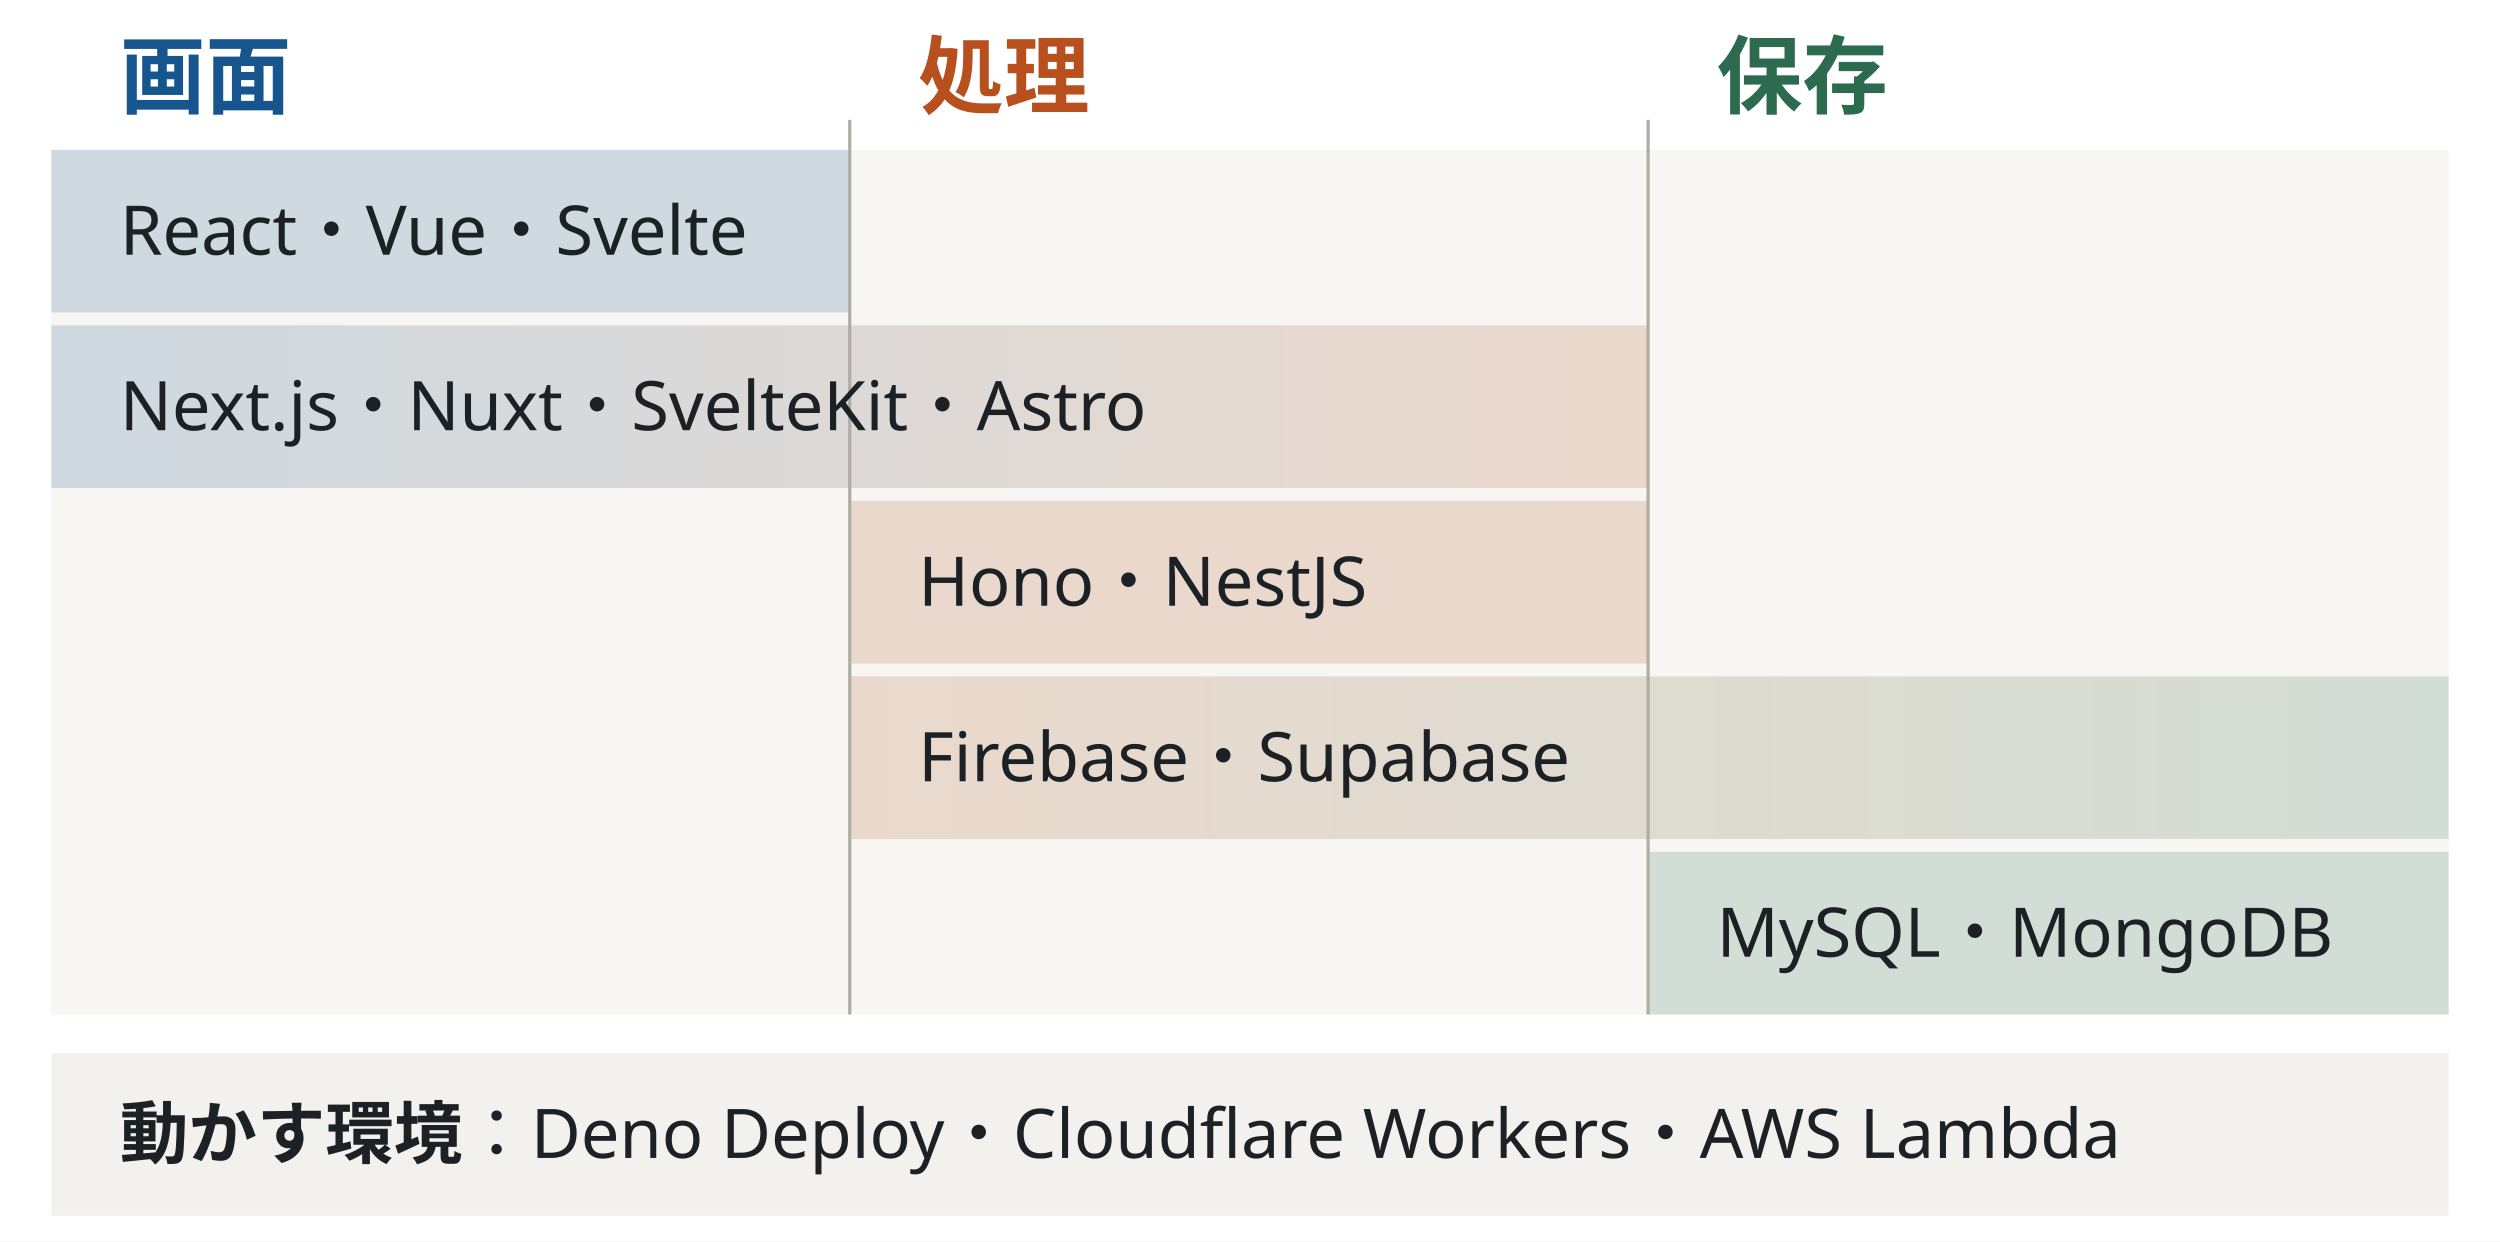
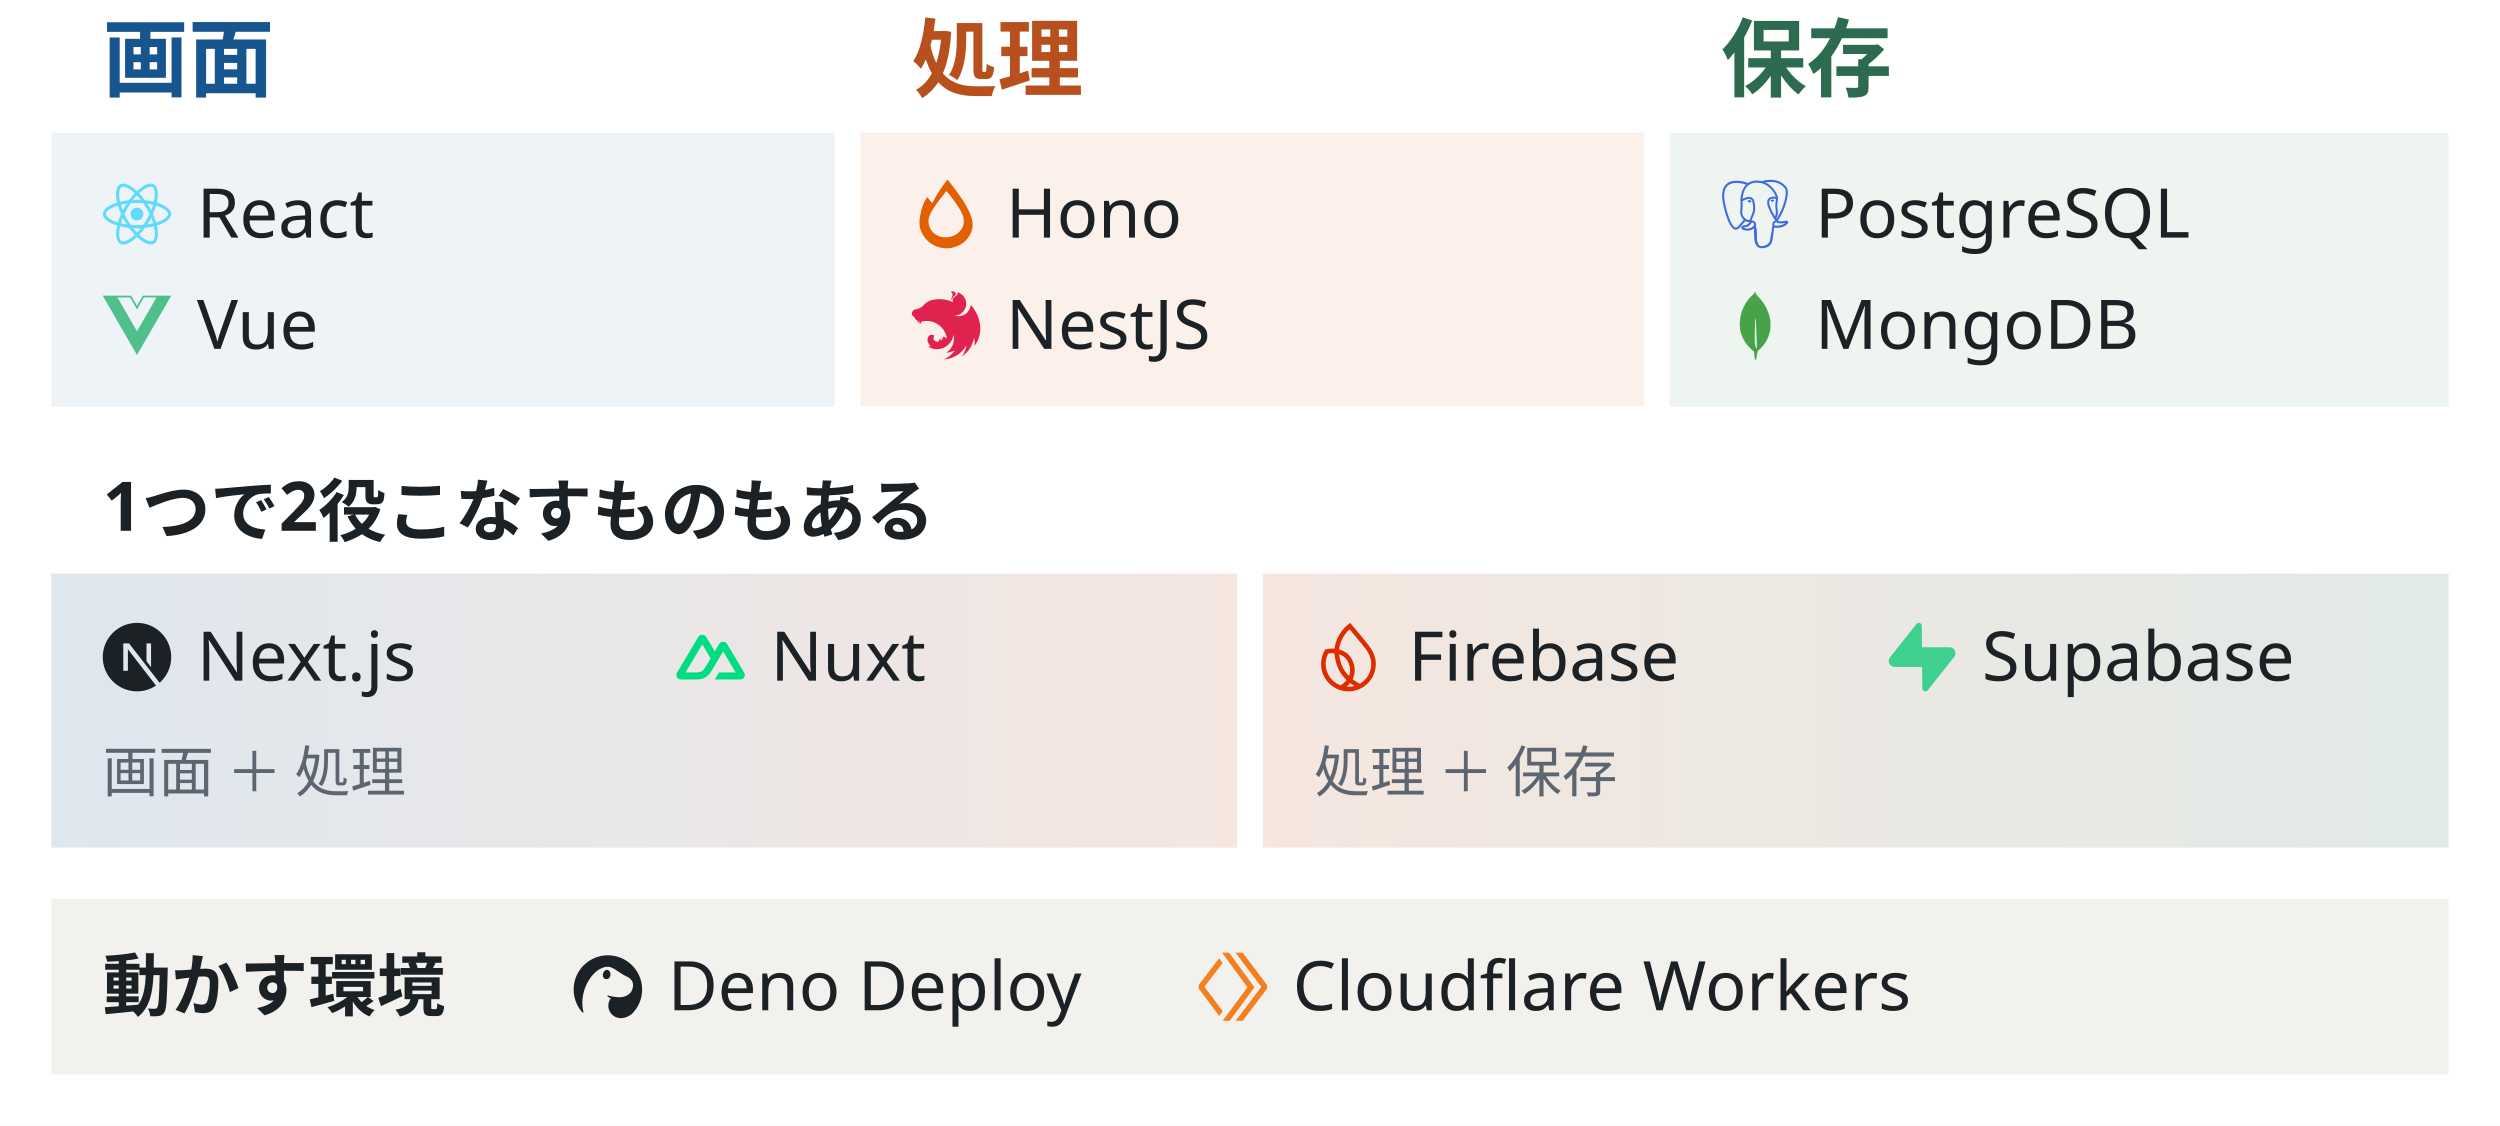
- <svg xmlns="http://www.w3.org/2000/svg" viewBox="0 0 1168 580" width="1168" height="580" font-family="Hiragino Kaku Gothic ProN, Noto Sans JP, sans-serif">
+ <svg xmlns="http://www.w3.org/2000/svg" viewBox="0 0 1168 526" width="1168" height="526" font-family="Hiragino Kaku Gothic ProN, Noto Sans JP, sans-serif">
  <defs>
    <linearGradient id="mix-view-logic" x1="0" y1="0" x2="1" y2="0">
-       <stop offset="0%" stop-color="#17558f" stop-opacity="0.18" />
-       <stop offset="100%" stop-color="#b8501e" stop-opacity="0.18" />
+       <stop offset="0%" stop-color="#17558f" stop-opacity="0.14" />
+       <stop offset="100%" stop-color="#b8501e" stop-opacity="0.14" />
    </linearGradient>
    <linearGradient id="mix-logic-store" x1="0" y1="0" x2="1" y2="0">
-       <stop offset="0%" stop-color="#b8501e" stop-opacity="0.18" />
-       <stop offset="100%" stop-color="#2c6b4f" stop-opacity="0.18" />
+       <stop offset="0%" stop-color="#b8501e" stop-opacity="0.14" />
+       <stop offset="100%" stop-color="#2c6b4f" stop-opacity="0.14" />
    </linearGradient>
  </defs>
-   <rect x="0" y="0" width="1168" height="580" fill="#ffffff" />
-   <rect x="24" y="70" width="1120" height="404" fill="#f7f6f3" />
-   <rect x="24" y="70" width="373" height="76" fill="#17558f" fill-opacity="0.18" />
-   <rect x="24" y="152" width="746" height="76" fill="url(#mix-view-logic)" />
-   <rect x="397" y="234" width="373" height="76" fill="#b8501e" fill-opacity="0.18" />
-   <rect x="397" y="316" width="747" height="76" fill="url(#mix-logic-store)" />
-   <rect x="770" y="398" width="374" height="76" fill="#2c6b4f" fill-opacity="0.18" />
-   <line x1="397" y1="56" x2="397" y2="474" stroke="#b0aca2" stroke-width="1.5" />
-   <line x1="770" y1="56" x2="770" y2="474" stroke="#b0aca2" stroke-width="1.5" />
-   <rect x="24" y="492" width="1120" height="76" fill="#f2f1ed" />
-   <text x="56" y="50" font-size="40" font-weight="bold" fill="#17558f">画面</text>
-   <text x="429" y="50" font-size="40" font-weight="bold" fill="#b8501e">処理</text>
-   <text x="802" y="50" font-size="40" font-weight="bold" fill="#2c6b4f">保存</text>
-   <text x="56" y="119" font-size="32" fill="#1c2126">React・Vue・Svelte</text>
-   <text x="56" y="201" font-size="32" fill="#1c2126">Next.js・Nuxt・SvelteKit・Astro</text>
-   <text x="429" y="283" font-size="32" fill="#1c2126">Hono・NestJS</text>
-   <text x="429" y="365" font-size="32" fill="#1c2126">Firebase・Supabase</text>
-   <text x="802" y="447" font-size="32" fill="#1c2126">MySQL・MongoDB</text>
-   <text x="56" y="541" font-size="32" fill="#1c2126">
-     <tspan font-weight="bold">動かす環境</tspan>：Deno Deploy・Cloudflare Workers・AWS Lambda</text>
+   <rect x="0" y="0" width="1168" height="526" fill="#ffffff" />
+   <rect x="24" y="62" width="366" height="128" fill="#eef3f8" />
+   <rect x="402" y="62" width="366" height="128" fill="#fbf0ea" />
+   <rect x="780" y="62" width="364" height="128" fill="#eef4f0" />
+   <text x="48" y="42" font-size="40" font-weight="bold" fill="#17558f">画面</text>
+   <text x="426" y="42" font-size="40" font-weight="bold" fill="#b8501e">処理</text>
+   <text x="804" y="42" font-size="40" font-weight="bold" fill="#2c6b4f">保存</text>
+   <g transform="translate(48,84) scale(1.3333)">
+     <path d="M14.23 12.004a2.236 2.236 0 0 1-2.235 2.236 2.236 2.236 0 0 1-2.236-2.236 2.236 2.236 0 0 1 2.235-2.236 2.236 2.236 0 0 1 2.236 2.236zm2.648-10.69c-1.346 0-3.107.96-4.888 2.622-1.78-1.653-3.542-2.602-4.887-2.602-.41 0-.783.093-1.106.278-1.375.793-1.683 3.264-.973 6.365C1.98 8.917 0 10.42 0 12.004c0 1.59 1.99 3.097 5.043 4.03-.704 3.113-.39 5.588.988 6.38.32.187.69.275 1.102.275 1.345 0 3.107-.96 4.888-2.624 1.78 1.654 3.542 2.603 4.887 2.603.41 0 .783-.09 1.106-.275 1.374-.792 1.683-3.263.973-6.365C22.02 15.096 24 13.59 24 12.004c0-1.59-1.99-3.097-5.043-4.032.704-3.11.39-5.587-.988-6.38-.318-.184-.688-.277-1.092-.278zm-.005 1.09v.006c.225 0 .406.044.558.127.666.382.955 1.835.73 3.704-.054.46-.142.945-.25 1.44-.96-.236-2.006-.417-3.107-.534-.66-.905-1.345-1.727-2.035-2.447 1.592-1.48 3.087-2.292 4.105-2.295zm-9.77.02c1.012 0 2.514.808 4.11 2.28-.686.72-1.37 1.537-2.02 2.442-1.107.117-2.154.298-3.113.538-.112-.49-.195-.964-.254-1.42-.23-1.868.054-3.32.714-3.707.19-.09.4-.127.563-.132zm4.882 3.05c.455.468.91.992 1.36 1.564-.44-.02-.89-.034-1.345-.034-.46 0-.915.01-1.36.034.44-.572.895-1.096 1.345-1.565zM12 8.1c.74 0 1.477.034 2.202.093.406.582.802 1.203 1.183 1.86.372.64.71 1.29 1.018 1.946-.308.655-.646 1.31-1.013 1.95-.38.66-.773 1.288-1.18 1.87-.728.063-1.466.098-2.21.098-.74 0-1.477-.035-2.202-.093-.406-.582-.802-1.204-1.183-1.86-.372-.64-.71-1.29-1.018-1.946.303-.657.646-1.313 1.013-1.954.38-.66.773-1.286 1.18-1.868.728-.064 1.466-.098 2.21-.098zm-3.635.254c-.24.377-.48.763-.704 1.16-.225.39-.435.782-.635 1.174-.265-.656-.49-1.31-.676-1.947.64-.15 1.315-.283 2.015-.386zm7.26 0c.695.103 1.365.23 2.006.387-.18.632-.405 1.282-.66 1.933-.2-.39-.41-.783-.64-1.174-.225-.392-.465-.774-.705-1.146zm3.063.675c.484.15.944.317 1.375.498 1.732.74 2.852 1.708 2.852 2.476-.005.768-1.125 1.74-2.857 2.475-.42.18-.88.342-1.355.493-.28-.958-.646-1.956-1.1-2.98.45-1.017.81-2.01 1.085-2.964zm-13.395.004c.278.96.645 1.957 1.1 2.98-.45 1.017-.812 2.01-1.086 2.964-.484-.15-.944-.318-1.37-.5-1.732-.737-2.852-1.706-2.852-2.474 0-.768 1.12-1.742 2.852-2.476.42-.18.88-.342 1.356-.494zm11.678 4.28c.265.657.49 1.312.676 1.948-.64.157-1.316.29-2.016.39.24-.375.48-.762.705-1.158.225-.39.435-.788.636-1.18zm-9.945.02c.2.392.41.783.64 1.175.23.39.465.772.705 1.143-.695-.102-1.365-.23-2.006-.386.18-.63.406-1.282.66-1.933zM17.92 16.32c.112.493.2.968.254 1.423.23 1.868-.054 3.32-.714 3.708-.147.09-.338.128-.563.128-1.012 0-2.514-.807-4.11-2.28.686-.72 1.37-1.536 2.02-2.44 1.107-.118 2.154-.3 3.113-.54zm-11.83.01c.96.234 2.006.415 3.107.532.66.905 1.345 1.727 2.035 2.446-1.595 1.483-3.092 2.295-4.11 2.295-.22-.005-.406-.05-.553-.132-.666-.38-.955-1.834-.73-3.703.054-.46.142-.944.25-1.438zm4.56.64c.44.02.89.034 1.345.034.46 0 .915-.01 1.36-.034-.44.572-.895 1.095-1.345 1.565-.455-.47-.91-.993-1.36-1.565z" fill="#61DAFB" />
+   </g>
+   <text x="92" y="111" font-size="32" fill="#1c2126">React</text>
+   <g transform="translate(48,136) scale(1.3333)">
+     <path d="M24,1.61H14.06L12,5.16,9.94,1.61H0L12,22.39ZM12,14.08,5.16,2.23H9.59L12,6.41l2.41-4.18h4.43Z" fill="#4FC08D" />
+   </g>
+   <text x="92" y="163" font-size="32" fill="#1c2126">Vue</text>
+   <g transform="translate(426,84) scale(1.3333)">
+     <path d="M12.445.002a45.529 45.529 0 0 0-5.252 8.146 8.595 8.595 0 0 1-.555-.53 27.796 27.796 0 0 0-1.205-1.542 8.762 8.762 0 0 0-1.251 2.12 20.743 20.743 0 0 0-1.448 5.88 8.867 8.867 0 0 0 .338 3.468c1.312 3.48 3.794 5.593 7.445 6.337 3.055.438 5.755-.333 8.097-2.312 2.677-2.59 3.359-5.634 2.047-9.132a33.287 33.287 0 0 0-2.988-5.59A91.34 91.34 0 0 0 12.615.053a.216.216 0 0 0-.17-.051Zm-.336 3.906a50.93 50.93 0 0 1 4.794 6.552c.448.767.817 1.57 1.108 2.41.606 2.386-.044 4.354-1.951 5.904-1.845 1.298-3.87 1.683-6.072 1.156-2.376-.737-3.75-2.335-4.121-4.794a5.107 5.107 0 0 1 .242-2.266c.358-.908.79-1.774 1.3-2.601l1.446-2.121a397.33 397.33 0 0 0 3.254-4.24Z" fill="#E36002" />
+   </g>
+   <text x="470" y="111" font-size="32" fill="#1c2126">Hono</text>
+   <g transform="translate(426,136) scale(1.3333)">
+     <path d="M14.131.047c-.173 0-.334.037-.483.087.316.21.49.49.576.806.007.043.019.074.025.117a.681.681 0 0 1 .013.112c.024.545-.143.614-.26.936-.18.415-.13.861.086 1.22a.74.74 0 0 0 .074.137c-.235-1.568 1.073-1.803 1.314-2.293.019-.428-.334-.713-.613-.911a1.37 1.37 0 0 0-.732-.21zM16.102.4c-.024.143-.006.106-.012.18-.006.05-.006.112-.012.161-.013.05-.025.1-.044.149-.012.05-.03.1-.05.149l-.067.142c-.02.025-.031.05-.05.075l-.037.055a2.152 2.152 0 0 1-.093.124c-.037.038-.068.081-.112.112v.006c-.037.031-.074.068-.118.1-.13.099-.278.173-.415.266-.043.03-.087.056-.124.093a.906.906 0 0 0-.118.099c-.043.037-.074.074-.111.118-.031.037-.068.08-.093.124a1.582 1.582 0 0 0-.087.13c-.025.05-.043.093-.068.142-.019.05-.037.093-.05.143a2.007 2.007 0 0 0-.043.155c-.006.025-.006.056-.012.08-.007.025-.007.05-.013.075 0 .05-.006.105-.006.155 0 .037 0 .074.006.111 0 .05.006.1.019.155.006.05.018.1.03.15.02.049.032.098.05.148.013.03.031.062.044.087l-1.426-.552c-.241-.068-.477-.13-.719-.186l-.39-.093c-.372-.074-.75-.13-1.128-.167-.013 0-.019-.006-.031-.006A11.082 11.082 0 0 0 8.9 2.855c-.378.025-.756.074-1.134.136a12.45 12.45 0 0 0-.837.174l-.279.074c-.092.037-.18.08-.266.118l-.205.093c-.012.006-.024.006-.03.012-.063.031-.118.056-.174.087a2.738 2.738 0 0 0-.236.118c-.043.018-.086.043-.124.062a.559.559 0 0 1-.055.03c-.056.032-.112.063-.162.094a1.56 1.56 0 0 0-.148.093c-.044.03-.087.055-.124.086-.006.007-.013.007-.019.013-.037.025-.08.056-.118.087l-.012.012-.093.074c-.012.007-.025.019-.037.025-.031.025-.062.056-.093.08-.006.013-.019.02-.025.025-.037.038-.074.069-.111.106-.007 0-.007.006-.013.012a1.742 1.742 0 0 0-.111.106c-.007.006-.007.012-.013.012a1.454 1.454 0 0 0-.093.1c-.012.012-.03.024-.043.036a1.374 1.374 0 0 1-.106.112c-.006.012-.018.019-.024.03-.05.05-.093.1-.143.15l-.018.018c-.1.106-.205.211-.317.304-.111.1-.229.192-.347.273a3.777 3.777 0 0 1-.762.421c-.13.056-.267.106-.403.149-.26.056-.527.161-.756.18-.05 0-.105.012-.155.018l-.155.037-.149.056c-.05.019-.099.044-.148.068-.044.031-.093.056-.137.087a1.011 1.011 0 0 0-.124.106c-.043.03-.087.074-.124.111-.037.043-.074.08-.105.124-.031.05-.068.093-.093.143a1.092 1.092 0 0 0-.087.142c-.025.056-.05.106-.068.161-.019.05-.037.106-.056.161-.012.05-.025.1-.03.15 0 .005-.007.012-.007.018-.012.056-.012.13-.019.167C.006 7.95 0 7.986 0 8.03a.657.657 0 0 0 .074.31v.006c.019.037.044.075.069.112.024.037.05.074.08.111.031.031.068.069.106.1a.906.906 0 0 0 .117.099c.149.13.186.173.378.272.031.019.062.031.1.05.006 0 .012.006.018.006 0 .013 0 .019.006.031a1.272 1.272 0 0 0 .08.298c.02.037.032.074.05.111.007.013.013.025.02.031.024.05.049.093.073.137l.093.13c.031.037.069.08.106.118.037.037.074.068.118.105 0 0 .006.006.012.006.037.031.074.062.112.087a.986.986 0 0 0 .136.08c.043.025.093.05.142.069a.73.73 0 0 0 .124.043c.007.006.013.006.025.012.025.007.056.013.08.019-.018.335-.024.65.026.762.055.124.328-.254.6-.688-.036.428-.061.93 0 1.079.069.155.44-.329.763-.862 4.395-1.016 8.405 2.02 8.826 6.31-.08-.67-.905-1.041-1.283-.948-.186.458-.502 1.047-1.01 1.413.043-.41.025-.83-.062-1.24a4.009 4.009 0 0 1-.769 1.562c-.588.043-1.177-.242-1.487-.67-.025-.018-.031-.055-.05-.08-.018-.043-.037-.087-.05-.13a.515.515 0 0 1-.037-.13c-.006-.044-.006-.087-.006-.137v-.093a.992.992 0 0 1 .031-.13c.013-.043.025-.086.044-.13.024-.043.043-.087.074-.13.105-.298.105-.54-.087-.682a.706.706 0 0 0-.118-.062c-.024-.006-.055-.018-.08-.025l-.05-.018a.847.847 0 0 0-.13-.031.472.472 0 0 0-.13-.019 1.01 1.01 0 0 0-.136-.012c-.031 0-.062.006-.093.006a.484.484 0 0 0-.137.019c-.043.006-.086.012-.13.024a1.068 1.068 0 0 0-.13.044c-.043.018-.08.037-.124.056-.037.018-.074.043-.118.062-1.444.942-.582 3.148.403 3.787-.372.068-.75.148-.855.229l-.013.012c.267.161.546.298.837.416.397.13.818.247 1.004.297v.006a5.996 5.996 0 0 0 1.562.112c2.746-.192 4.996-2.281 5.405-5.033l.037.161c.019.112.043.23.056.347v.006c.012.056.018.112.025.162v.024c.006.056.012.112.012.162.006.068.012.136.012.204v.1c0 .03.007.067.007.098 0 .038-.007.075-.007.112v.087c0 .043-.006.08-.006.124 0 .025 0 .05-.006.08 0 .044-.006.087-.006.137-.006.018-.006.037-.006.055l-.02.143c0 .019 0 .037-.005.056-.007.062-.019.118-.025.18v.012l-.037.174v.018l-.037.167c0 .007-.007.02-.007.025a1.663 1.663 0 0 1-.043.168v.018c-.019.062-.037.118-.05.174-.006.006-.006.012-.006.012l-.056.186c-.024.062-.043.118-.068.18-.025.062-.043.124-.068.18-.025.062-.05.117-.074.18h-.007c-.024.055-.05.117-.08.173a.302.302 0 0 1-.019.043c-.006.006-.006.013-.012.019a5.867 5.867 0 0 1-1.742 2.082c-.05.031-.099.069-.149.106-.012.012-.03.018-.043.03a2.603 2.603 0 0 1-.136.094l.018.037h.007l.26-.037h.006c.161-.025.322-.056.483-.087.044-.006.093-.019.137-.031l.087-.019c.043-.006.086-.018.13-.024.037-.013.074-.02.111-.031.62-.15 1.221-.354 1.798-.595a9.926 9.926 0 0 1-3.85 3.142c.714-.05 1.426-.167 2.114-.366a9.903 9.903 0 0 0 5.857-4.68 9.893 9.893 0 0 1-1.667 3.986 9.758 9.758 0 0 0 1.655-1.376 9.824 9.824 0 0 0 2.61-5.268c.21.98.272 1.99.18 2.987 4.474-6.241.371-12.712-1.346-14.416-.006-.013-.012-.019-.012-.031-.006.006-.006.006-.006.012 0-.006 0-.006-.007-.012 0 .074-.006.148-.012.223a8.34 8.34 0 0 1-.062.415c-.03.136-.068.273-.105.41-.044.13-.093.266-.15.396a5.322 5.322 0 0 1-.185.378 4.735 4.735 0 0 1-.477.688c-.093.111-.192.21-.292.31a3.994 3.994 0 0 1-.18.155l-.142.124a3.459 3.459 0 0 1-.347.241 4.295 4.295 0 0 1-.366.211c-.13.062-.26.118-.39.174a4.364 4.364 0 0 1-.818.223c-.143.025-.285.037-.422.05a4.914 4.914 0 0 1-.297.012 4.66 4.66 0 0 1-.422-.025 3.137 3.137 0 0 1-.421-.062 3.136 3.136 0 0 1-.415-.105h-.007c.137-.013.273-.025.41-.05a4.493 4.493 0 0 0 .818-.223c.136-.05.266-.112.39-.174.13-.062.248-.13.372-.204.118-.08.235-.161.347-.248.112-.087.217-.18.316-.279.105-.093.198-.198.291-.304.093-.111.18-.223.26-.334.013-.019.026-.044.038-.062.062-.1.124-.199.18-.298a4.272 4.272 0 0 0 .334-.775c.044-.13.075-.266.106-.403.025-.142.05-.278.062-.415.012-.142.025-.285.025-.421 0-.1-.007-.199-.013-.298a6.726 6.726 0 0 0-.05-.415 4.493 4.493 0 0 0-.092-.415c-.044-.13-.087-.267-.137-.397-.05-.13-.111-.26-.173-.384-.069-.124-.137-.248-.211-.366a6.843 6.843 0 0 0-.248-.34c-.093-.106-.186-.212-.285-.317a3.878 3.878 0 0 0-.161-.155c-.28-.217-.57-.421-.862-.607a1.154 1.154 0 0 0-.124-.062 2.415 2.415 0 0 0-.589-.26Z" fill="#E0234E" />
+   </g>
+   <text x="470" y="163" font-size="32" fill="#1c2126">NestJS</text>
+   <g transform="translate(804,84) scale(1.3333)">
+     <path d="M23.559 14.723a.527.527 0 0 0-.056-.119c-.139-.263-.477-.342-1.007-.232-1.653.341-2.293.131-2.526-.019 1.342-2.048 2.445-4.522 3.041-6.83.271-1.051.798-3.524.122-4.732a1.564 1.564 0 0 0-.151-.235C21.693.909 19.801.025 17.51.001c-1.495-.016-2.771.346-3.116.479a9.449 9.449 0 0 0-.516-.082 8.044 8.044 0 0 0-1.311-.128c-1.182-.018-2.204.264-3.05.841-.857-.321-4.789-1.645-7.222.079C.936 2.153.309 3.873.43 6.304c.041.818.507 3.334 1.242 5.744.46 1.506.939 2.702 1.433 3.582.553.994 1.126 1.593 1.714 1.79.447.149 1.133.144 1.858-.728.801-.964 1.59-1.826 1.945-2.207.435.235.906.362 1.39.377a.057.057 0 0 0 0.0.004 11.031 11.031 0 0 0-.247.305c-.339.43-.409.52-1.5.744-.31.064-1.134.234-1.146.811-.003.122.033.231.092.327.227.423.922.61 1.015.633 1.335.334 2.504.092 3.371-.679-.017 2.231.077 4.417.345 5.087.221.553.762 1.905 2.469 1.904.251 0 .526-.029.83-.094 1.782-.382 2.556-1.17 2.855-2.906.15-.871.402-2.875.539-4.101.017-.07.036-.121.057-.136.001-.001.07-.047.427.031a.367.367 0 0 0 .044.007l.254.022.015.001c.847.038 1.911-.143 2.531-.431.644-.299 1.806-1.032 1.595-1.67zM2.371 11.877c-.744-2.436-1.178-4.885-1.212-5.572-.109-2.171.417-3.683 1.562-4.493 1.837-1.299 4.84-.541 6.108-.13-.003.003-.007.006-.01.009-2.024 2.044-1.976 5.536-1.971 5.75-0.0.082.007.199.016.359.035.587.1 1.68-.073 2.918-.161 1.15.194 2.276.973 3.089.081.084.165.163.252.237-.347.371-1.1 1.193-1.903 2.158-.568.682-.96.552-1.089.509-.392-.131-.813-.587-1.238-1.322-.48-.839-.964-2.032-1.415-3.513zm6.007 5.087c-.171-.043-.327-.113-.432-.177.089-.039.237-.09.483-.141 1.283-.264 1.482-.451 1.914-1.0.099-.126.212-.269.367-.443a.355.355 0 0 0 .074-.13c.171-.151.272-.11.437-.042.156.065.308.26.369.475.029.102.062.294-.045.444-.904 1.266-2.222 1.249-3.168 1.013zm2.094-3.988-.052.141c-.133.357-.257.688-.333 1.003-.667-.002-1.317-.287-1.81-.802-.628-.655-.913-1.566-.782-2.5.183-1.308.115-2.447.079-3.059-.005-.086-.009-.161-.012-.22.296-.262 1.666-.996 2.643-.772.446.102.718.406.831.928.585 2.704.077 3.831-.33 4.736-.084.187-.163.363-.231.545zm7.364 4.572c-.017.177-.036.376-.062.596l-.146.438a.355.355 0 0 0-.018.108c-.006.475-.054.649-.115.869-.063.229-.135.489-.179 1.058-.11 1.414-.878 2.227-2.417 2.557-1.516.325-1.784-.497-2.021-1.222a6.582 6.582 0 0 0-.077-.227c-.215-.586-.191-1.412-.157-2.555.017-.561-.025-1.901-.33-2.646.004-.293.011-.591.019-.892a.353.353 0 0 0-.015-.113 1.493 1.493 0 0 0-.044-.208c-.123-.428-.421-.787-.78-.935-.142-.059-.404-.167-.718-.087.067-.276.183-.588.309-.925l.053-.142c.059-.16.134-.326.213-.501.426-.948 1.011-2.245.377-5.177-.237-1.098-1.03-1.634-2.232-1.51-.721.075-1.38.365-1.709.532a5.672 5.672 0 0 0-.196.104c.092-1.106.439-3.174 1.736-4.482a4.031 4.031 0 0 1 .303-.276.353.353 0 0 0 .145-.064c.752-.571 1.694-.851 2.802-.833.409.007.802.034 1.174.081 1.939.354 3.244 1.447 4.036 2.383.814.962 1.255 1.931 1.431 2.454-1.323-.135-2.223.127-2.68.779-.993 1.419.543 4.173 1.281 5.496.135.243.252.452.289.541.24.583.551.971.779 1.255.07.087.137.171.189.245-.401.116-1.121.383-1.055 1.717-.012.156-.042.447-.083.815-.046.208-.07.46-.099.766zm.89-1.621c-.041-.832.269-.918.597-1.01a2.857 2.857 0 0 0 .135-.041 1.202 1.202 0 0 0 .134.103c.57.377 1.582.421 3.007.134-.202.177-.519.399-.953.601-.41.19-1.096.333-1.747.364-.72.034-1.086-.081-1.172-.151zm.57-9.271c-.006.351-.054.669-.105 1.002-.055.358-.112.727-.126 1.176-.014.437.04.891.093 1.33.107.887.216 1.8-.207 2.701a3.527 3.527 0 0 1-.188-.386c-.053-.128-.167-.333-.325-.616-.616-1.104-2.057-3.69-1.319-4.745.38-.543 1.341-.566 2.178-.463zm.228 7.014a12.376 12.376 0 0 0-.085-.107l-.035-.044c.726-1.2.584-2.386.458-3.438-.052-.432-.101-.84-.088-1.223.013-.406.067-.754.118-1.091.064-.415.129-.844.111-1.351.013-.053.019-.116.012-.19-.046-.485-.6-1.938-1.729-3.253-.608-.707-1.49-1.497-2.689-2.039.525-.107 1.233-.203 2.024-.186 2.051.046 3.675.814 4.824 2.282a.908.908 0 0 1 .067.1c.723 1.356-.276 6.275-2.987 10.54zm-8.817-6.116c-.025.179-.309.422-.621.422a.582.582 0 0 1-.081-.006c-.187-.026-.377-.144-.506-.316-.046-.06-.12-.178-.105-.284.005-.04.026-.099.092-.149.118-.089.352-.123.61-.087.316.044.643.194.611.419zm7.931-.411c.011.079-.049.201-.153.31-.068.072-.212.196-.408.223a.546.546 0 0 1-.075.005c-.293 0-.541-.234-.561-.372-.024-.176.264-.311.561-.352.297-.041.611.009.636.185z" fill="#4169E1" />
+   </g>
+   <text x="848" y="111" font-size="32" fill="#1c2126">PostgreSQL</text>
+   <g transform="translate(804,136) scale(1.3333)">
+     <path d="M17.193 9.555c-1.264-5.58-4.252-7.414-4.573-8.115-.28-.394-.53-.954-.735-1.44-.036.495-.055.685-.523 1.184-.723.566-4.438 3.682-4.74 10.02-.282 5.912 4.27 9.435 4.888 9.884l.07.05A73.49 73.49 0 0111.91 24h.481c.114-1.032.284-2.056.51-3.07.417-.296.604-.463.85-.693a11.342 11.342 0 003.639-8.464c.01-.814-.103-1.662-.197-2.218zm-5.336 8.195s0-8.291.275-8.29c.213 0 .49 10.695.49 10.695-.381-.045-.765-1.76-.765-2.405z" fill="#47A248" />
+   </g>
+   <text x="848" y="163" font-size="32" fill="#1c2126">MongoDB</text>
+   <text x="48" y="248" font-size="32" font-weight="bold" fill="#1c2126">1つで2役こなすものもある</text>
+   <rect x="24" y="268" width="554" height="128" fill="url(#mix-view-logic)" />
+   <rect x="590" y="268" width="554" height="128" fill="url(#mix-logic-store)" />
+   <g transform="translate(48,291) scale(1.3333)">
+     <path d="M18.665 21.978C16.758 23.255 14.465 24 12 24 5.377 24 0 18.623 0 12S5.377 0 12 0s12 5.377 12 12c0 3.583-1.574 6.801-4.067 9.001L9.219 7.2H7.2v9.596h1.615V9.251l9.85 12.727Zm-3.332-8.533 1.6 2.061V7.2h-1.6v6.245Z" fill="#1c2126" />
+   </g>
+   <text x="92" y="318" font-size="32" fill="#1c2126">Next.js</text>
+   <g transform="translate(316,291) scale(1.3333)">
+     <path d="M13.464 19.829h8.922c.283 0 .562-.072.807-.21a1.59 1.59 0 0 0 .591-.573 1.529 1.529 0 0 0 .216-.783 1.529 1.529 0 0 0-.217-.783L17.792 7.414a1.59 1.59 0 0 0-.591-.573 1.652 1.652 0 0 0-.807-.21c-.283 0-.562.072-.807.21a1.59 1.59 0 0 0-.591.573L13.464 9.99l-2.995-5.037a1.591 1.591 0 0 0-.591-.573 1.653 1.653 0 0 0-.807-.21c-.283 0-.562.072-.807.21a1.591 1.591 0 0 0-.591.573L.217 17.481A1.529 1.529 0 0 0 0 18.264c-0.0.275.074.545.216.783a1.59 1.59 0 0 0 .591.573c.245.138.524.21.807.21h5.6c2.219 0 3.855-.945 4.981-2.79l2.734-4.592L16.393 9.99l4.394 7.382h-5.859ZM7.123 17.369l-3.908-.001 5.859-9.842 2.923 4.921-1.957 3.289c-.748 1.197-1.597 1.633-2.916 1.633z" fill="#00DC82" />
+   </g>
+   <text x="360" y="318" font-size="32" fill="#1c2126">Nuxt</text>
+   <text x="48" y="370" font-size="26" fill="#5c6570">画面 ＋ 処理</text>
+   <g transform="translate(614,291) scale(1.3333)">
+     <path d="M19.455 8.369c-.538-.748-1.778-2.285-3.681-4.569-.826-.991-1.535-1.832-1.884-2.245a146 146 0 0 0-.488-.576l-.207-.245-.113-.133-.022-.032-.01-.005L12.57 0l-.609.488c-1.555 1.246-2.828 2.851-3.681 4.64-.523 1.064-.864 2.105-1.043 3.176-.047.241-.088.489-.121.738-.209-.017-.421-.028-.632-.033-.018-.001-.035-.002-.059-.003a7.46 7.46 0 0 0-2.28.274l-.317.089-.163.286c-.765 1.342-1.198 2.869-1.252 4.416-.07 2.01.477 3.954 1.583 5.625 1.082 1.633 2.61 2.882 4.42 3.611l.236.095.071.025.003-.001a9.59 9.59 0 0 0 2.941.568q.171.006.342.006c1.273 0 2.513-.249 3.69-.742l.008.004.313-.145a9.63 9.63 0 0 0 3.927-3.335c1.01-1.49 1.577-3.234 1.641-5.042.075-2.161-.643-4.304-2.133-6.371m-7.083 6.695c.328 1.244.264 2.44-.191 3.558-1.135-1.12-1.967-2.352-2.475-3.665-.543-1.404-.87-2.74-.974-3.975.48.157.922.366 1.315.622 1.132.737 1.914 1.902 2.325 3.461zm.207 6.022c.482.368.99.712 1.513 1.028-.771.21-1.565.302-2.369.273a8 8 0 0 1-.373-.022c.458-.394.869-.823 1.228-1.279zm1.347-6.431c-.516-1.957-1.527-3.437-3.002-4.398-.647-.421-1.385-.741-2.194-.95.011-.134.026-.268.043-.4.014-.113.03-.216.046-.313.133-.689.332-1.37.589-2.025.099-.25.206-.499.321-.74l.004-.008c.177-.358.376-.719.61-1.105l.092-.152-.003-.001c.544-.851 1.197-1.627 1.942-2.311l.288.341c.672.796 1.304 1.548 1.878 2.237 1.291 1.549 2.966 3.583 3.612 4.48 1.277 1.771 1.893 3.579 1.83 5.375-.049 1.395-.461 2.755-1.195 3.933-.694 1.116-1.661 2.05-2.8 2.708-.636-.318-1.559-.839-2.539-1.599.79-1.575.952-3.28.479-5.072zm-2.575 5.397c-.725.939-1.587 1.55-2.09 1.856-.081-.029-.163-.06-.243-.093l-.065-.026c-1.49-.616-2.747-1.656-3.635-3.01-.907-1.384-1.356-2.993-1.298-4.653.041-1.19.338-2.327.882-3.379.316-.07.638-.114.96-.131l.084-.002c.162-.003.324-.003.478 0 .227.011.454.035.677.07.073 1.513.445 3.145 1.105 4.852.637 1.644 1.694 3.162 3.144 4.515z" fill="#DD2C00" />
+   </g>
+   <text x="658" y="318" font-size="32" fill="#1c2126">Firebase</text>
+   <g transform="translate(882,291) scale(1.3333)">
+     <path d="M11.9 1.036c-.015-.986-1.26-1.41-1.874-.637L.764 12.05C-.33 13.427.65 15.455 2.409 15.455h9.579l.113 7.51c.014.985 1.259 1.408 1.873.636l9.262-11.653c1.093-1.375.113-3.403-1.645-3.403h-9.642z" fill="#3FCF8E" />
+   </g>
+   <text x="926" y="318" font-size="32" fill="#1c2126">Supabase</text>
+   <text x="614" y="370" font-size="26" fill="#5c6570">処理 ＋ 保存</text>
+   <rect x="24" y="420" width="1120" height="82" fill="#f2f1ed" />
+   <text x="48" y="472" font-size="32" font-weight="bold" fill="#1c2126">動かす環境</text>
+   <g transform="translate(268,445) scale(1.3333)">
+     <path d="M1.105 18.02A11.9 11.9 0 0 1 0 12.985q0-.698.078-1.376a12 12 0 0 1 .231-1.34A12 12 0 0 1 4.025 4.02a12 12 0 0 1 5.46-2.771 12 12 0 0 1 3.428-.23c1.452.112 2.825.477 4.077 1.05a12 12 0 0 1 2.78 1.774 12.02 12.02 0 0 1 4.053 7.078A12 12 0 0 1 24 12.985q0 .454-.036.914a12 12 0 0 1-.728 3.305 12 12 0 0 1-2.38 3.875c-1.33 1.357-3.02 1.962-4.43 1.936a4.4 4.4 0 0 1-2.724-1.024c-.99-.853-1.391-1.83-1.53-2.919a5 5 0 0 1 .128-1.518c.105-.38.37-1.116.76-1.437-.455-.197-1.04-.624-1.226-.829-.045-.05-.04-.13 0-.183a.155.155 0 0 1 .177-.053c.392.134.869.267 1.372.35.66.111 1.484.25 2.317.292 2.03.1 4.153-.813 4.812-2.627s.403-3.609-1.96-4.685-3.454-2.356-5.363-3.128c-1.247-.505-2.636-.205-4.06.582-3.838 2.121-7.277 8.822-5.69 15.032a.191.191 0 0 1-.315.19 12 12 0 0 1-1.25-1.634 12 12 0 0 1-.769-1.404M11.57 6.087c.649-.051 1.214.501 1.31 1.236.13.979-.228 1.99-1.41 2.013-1.01.02-1.315-.997-1.248-1.614.066-.616.574-1.575 1.35-1.635" fill="#1c2126" />
+   </g>
+   <text x="312" y="472" font-size="32" fill="#1c2126">Deno Deploy</text>
+   <g transform="translate(560,445) scale(1.3333)">
+     <path d="m8.213.063 8.879 12.136-8.67 11.739h2.476l8.665-11.735-8.89-12.14Zm4.728 0 9.02 11.992-9.018 11.883h2.496L24 12.656v-1.199L15.434.063ZM7.178 2.02.01 11.398l-.01 1.2 7.203 9.644 1.238-1.676-6.396-8.556 6.361-8.313Z" fill="#F38020" />
+   </g>
+   <text x="604" y="472" font-size="32" fill="#1c2126">Cloudflare Workers</text>
</svg>
